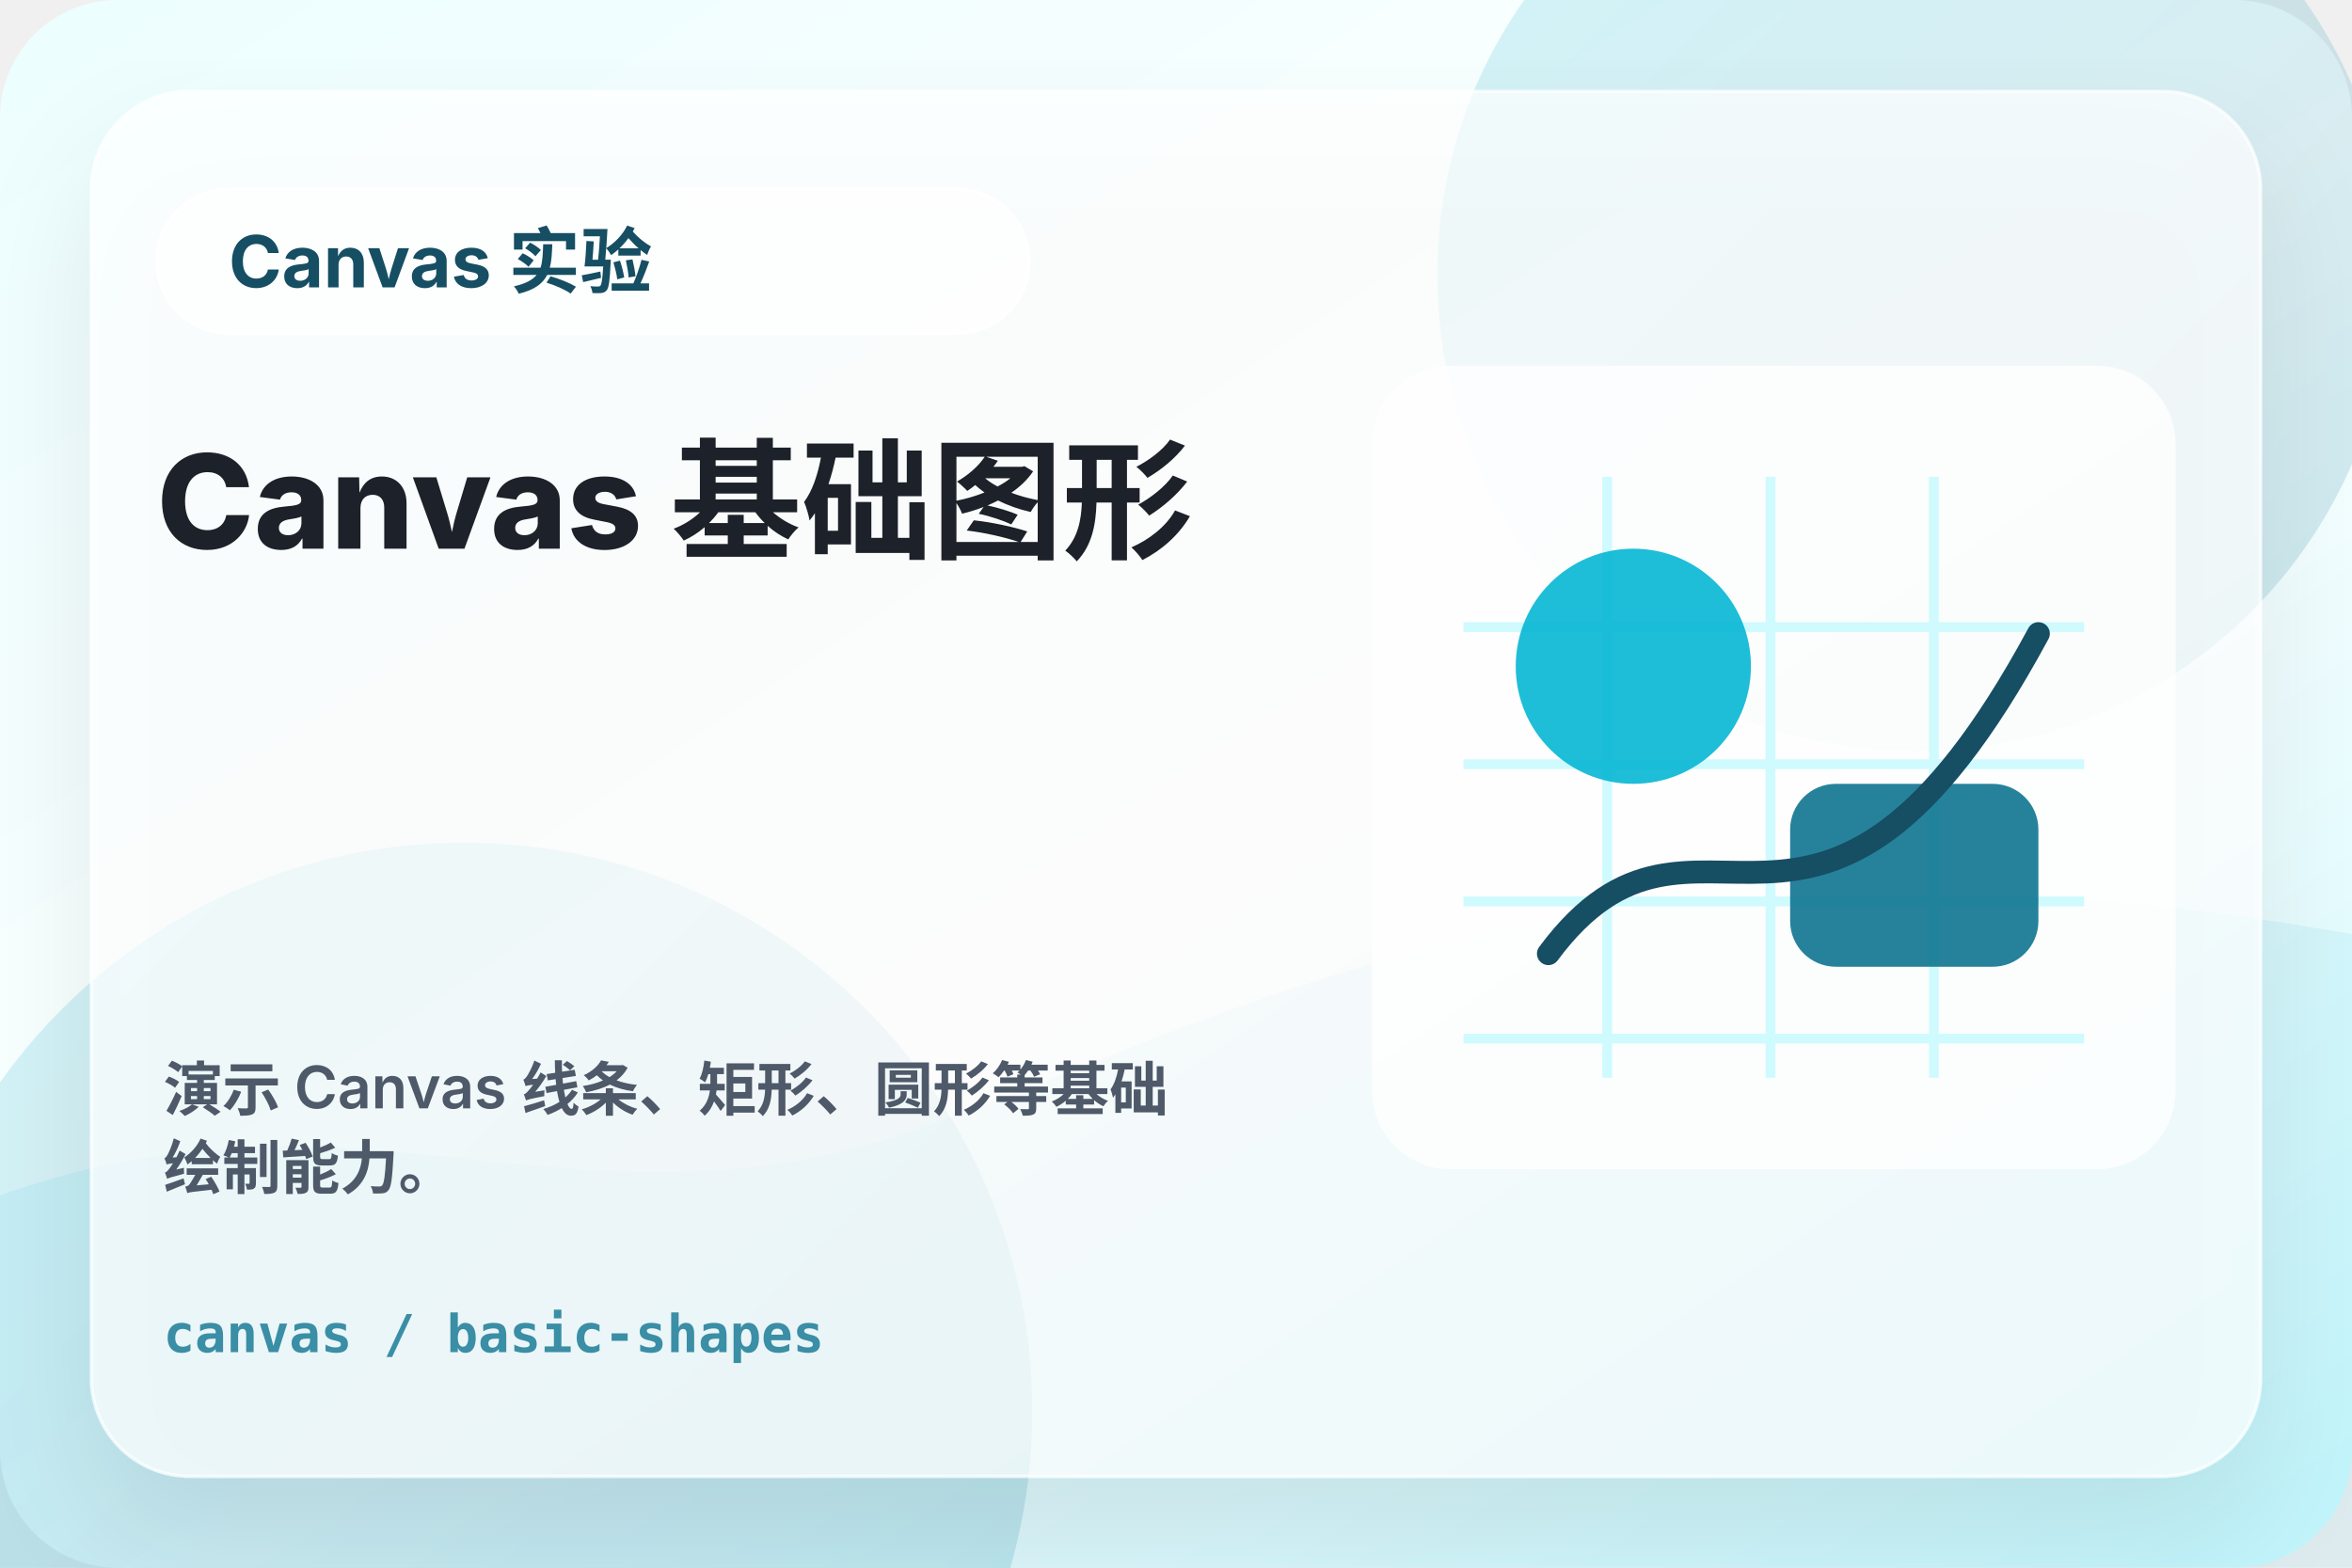
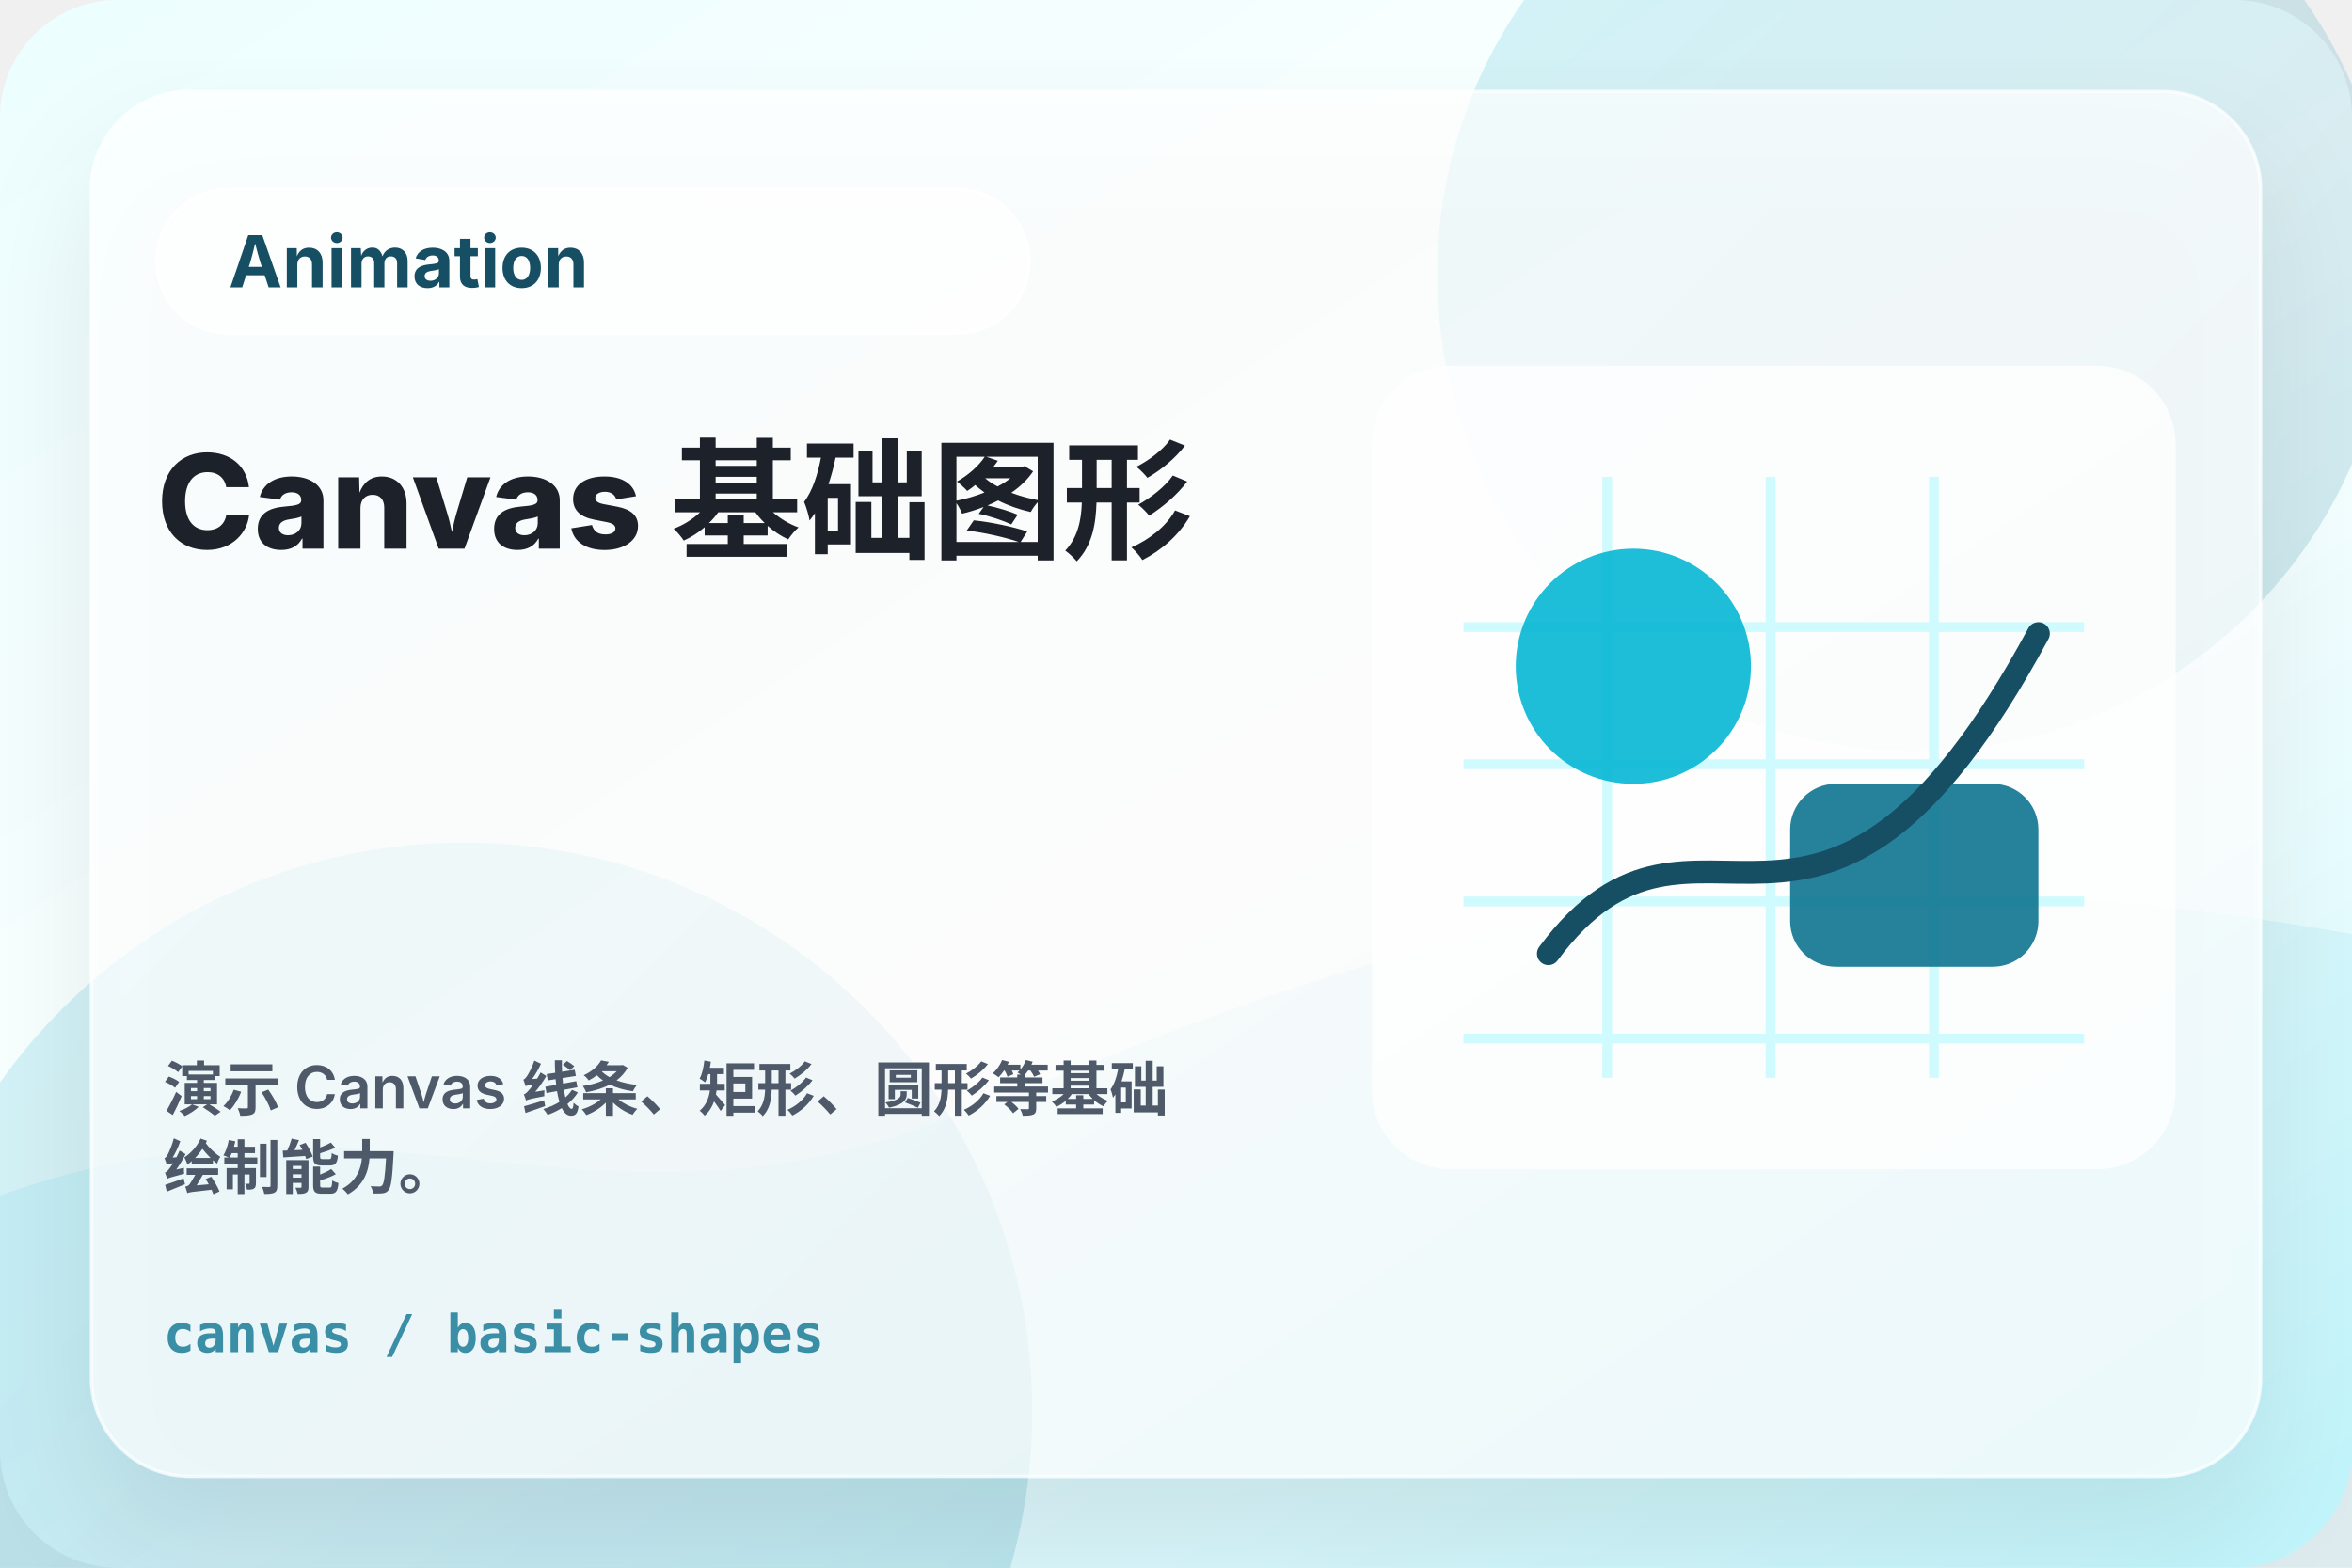
<svg xmlns="http://www.w3.org/2000/svg" viewBox="0 0 720 480" role="img" aria-labelledby="title desc">
  <defs>
    <linearGradient id="bg" x1="0" y1="0" x2="1" y2="1">
      <stop offset="0%" stop-color="#ecfeff" />
      <stop offset="54%" stop-color="#ffffff" />
      <stop offset="100%" stop-color="#cffafe" />
    </linearGradient>
    <linearGradient id="accent" x1="0" y1="0" x2="1" y2="1">
      <stop offset="0%" stop-color="#06b6d4" />
      <stop offset="100%" stop-color="#0e7490" />
    </linearGradient>
    <filter id="shadow" x="-20%" y="-20%" width="140%" height="150%">
      <feDropShadow dx="0" dy="18" stdDeviation="18" flood-color="#1d2129" flood-opacity="0.12" />
    </filter>
    <style>
      .bg {
        fill: url(#bg);
      }
      .orb {
        fill: url(#accent);
        opacity: 0.16;
      }
      .panel {
        fill: rgba(255, 255, 255, 0.68);
        stroke: rgba(255, 255, 255, 0.72);
        filter: url(#shadow);
      }
      .tag {
        fill: #164e63;
        font:
          700 22px Inter,
          'Microsoft YaHei',
          sans-serif;
        letter-spacing: 0;
      }
      .tag-bg {
        fill: rgba(255, 255, 255, 0.72);
        stroke: rgba(255, 255, 255, 0.9);
      }
      .title-line {
        fill: #1d2129;
        font:
          800 40px Inter,
          'Microsoft YaHei',
          sans-serif;
        letter-spacing: 0;
      }
      .desc-line {
        fill: #4e5969;
        font:
          600 18px Inter,
          'Microsoft YaHei',
          sans-serif;
        letter-spacing: 0;
      }
      .slug {
        fill: #0e7490;
        font:
          700 16px 'Cascadia Mono',
          Consolas,
          monospace;
        opacity: 0.8;
      }
    </style>
  </defs>
  <rect class="bg" width="720" height="480" rx="36" />
  <circle class="orb" cx="586" cy="84" r="146" />
  <circle class="orb" cx="142" cy="432" r="174" />
  <path d="M0 366 C112 326 178 384 286 344 C390 306 492 246 720 286 L720 480 L0 480 Z" fill="#06b6d4" opacity="0.08" />
  <rect class="panel" x="28" y="28" width="664" height="424" rx="30" />
  <rect class="tag-bg" x="48" y="58" width="267" height="44" rx="22" />
-   <text class="tag" x="70" y="88">Canvas 实验</text>
+   <text class="tag" x="70" y="88">Animation</text>
  <g transform="translate(420 112)">
    <rect x="0" y="0" width="246" height="246" rx="24" fill="#ffffff" opacity="0.78" />
    <path d="M28 206 H218 M28 164 H218 M28 122 H218 M28 80 H218 M72 34 V218 M122 34 V218 M172 34 V218" stroke="#cffafe" stroke-width="3" />
    <circle cx="80" cy="92" r="36" fill="#06b6d4" opacity="0.9" />
    <rect x="128" y="128" width="76" height="56" rx="14" fill="#0e7490" opacity="0.9" />
    <path d="M54 180 C100 118 136 208 204 82" fill="none" stroke="#164e63" stroke-width="7" stroke-linecap="round" />
  </g>
  <text class="title-line" x="48" y="168">Canvas 基础图形</text>
  <text class="desc-line" x="50" y="340">演示 Canvas 线条、矩形、圆形等基础</text>
  <text class="desc-line" x="50" y="364">绘制能力。</text>
  <text class="slug" x="50" y="414">canvas / basic-shapes</text>
</svg>
